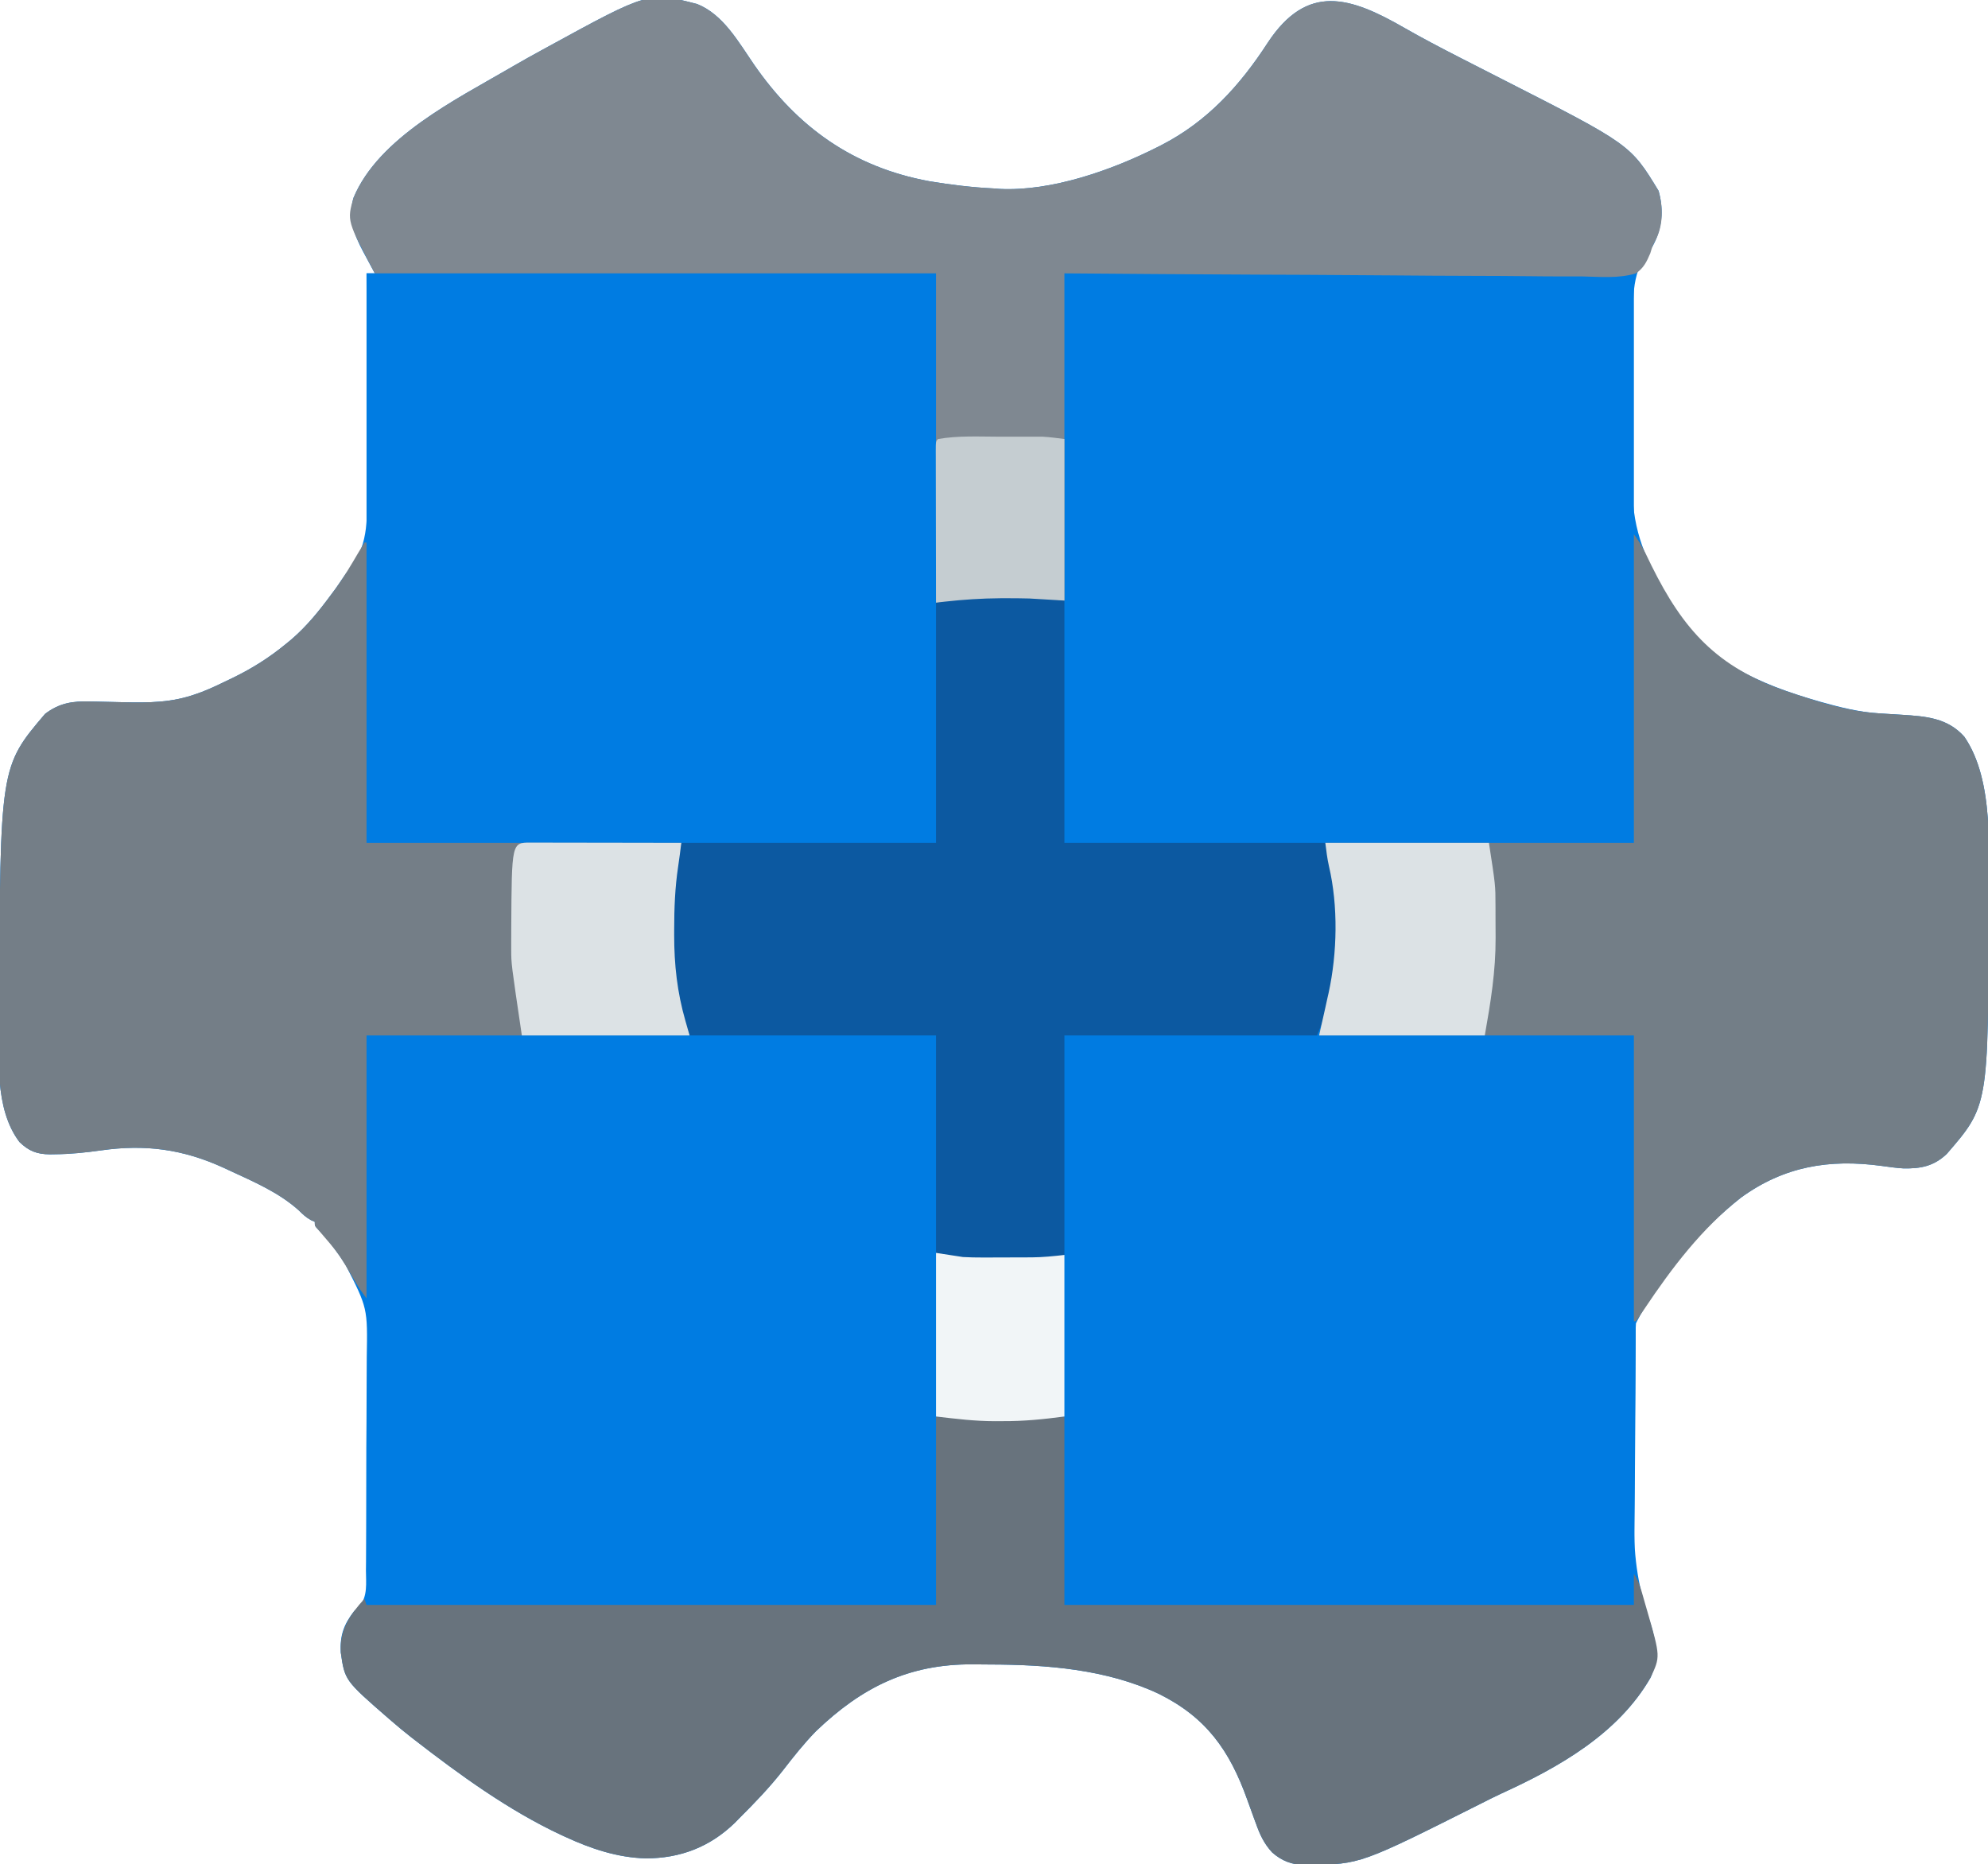
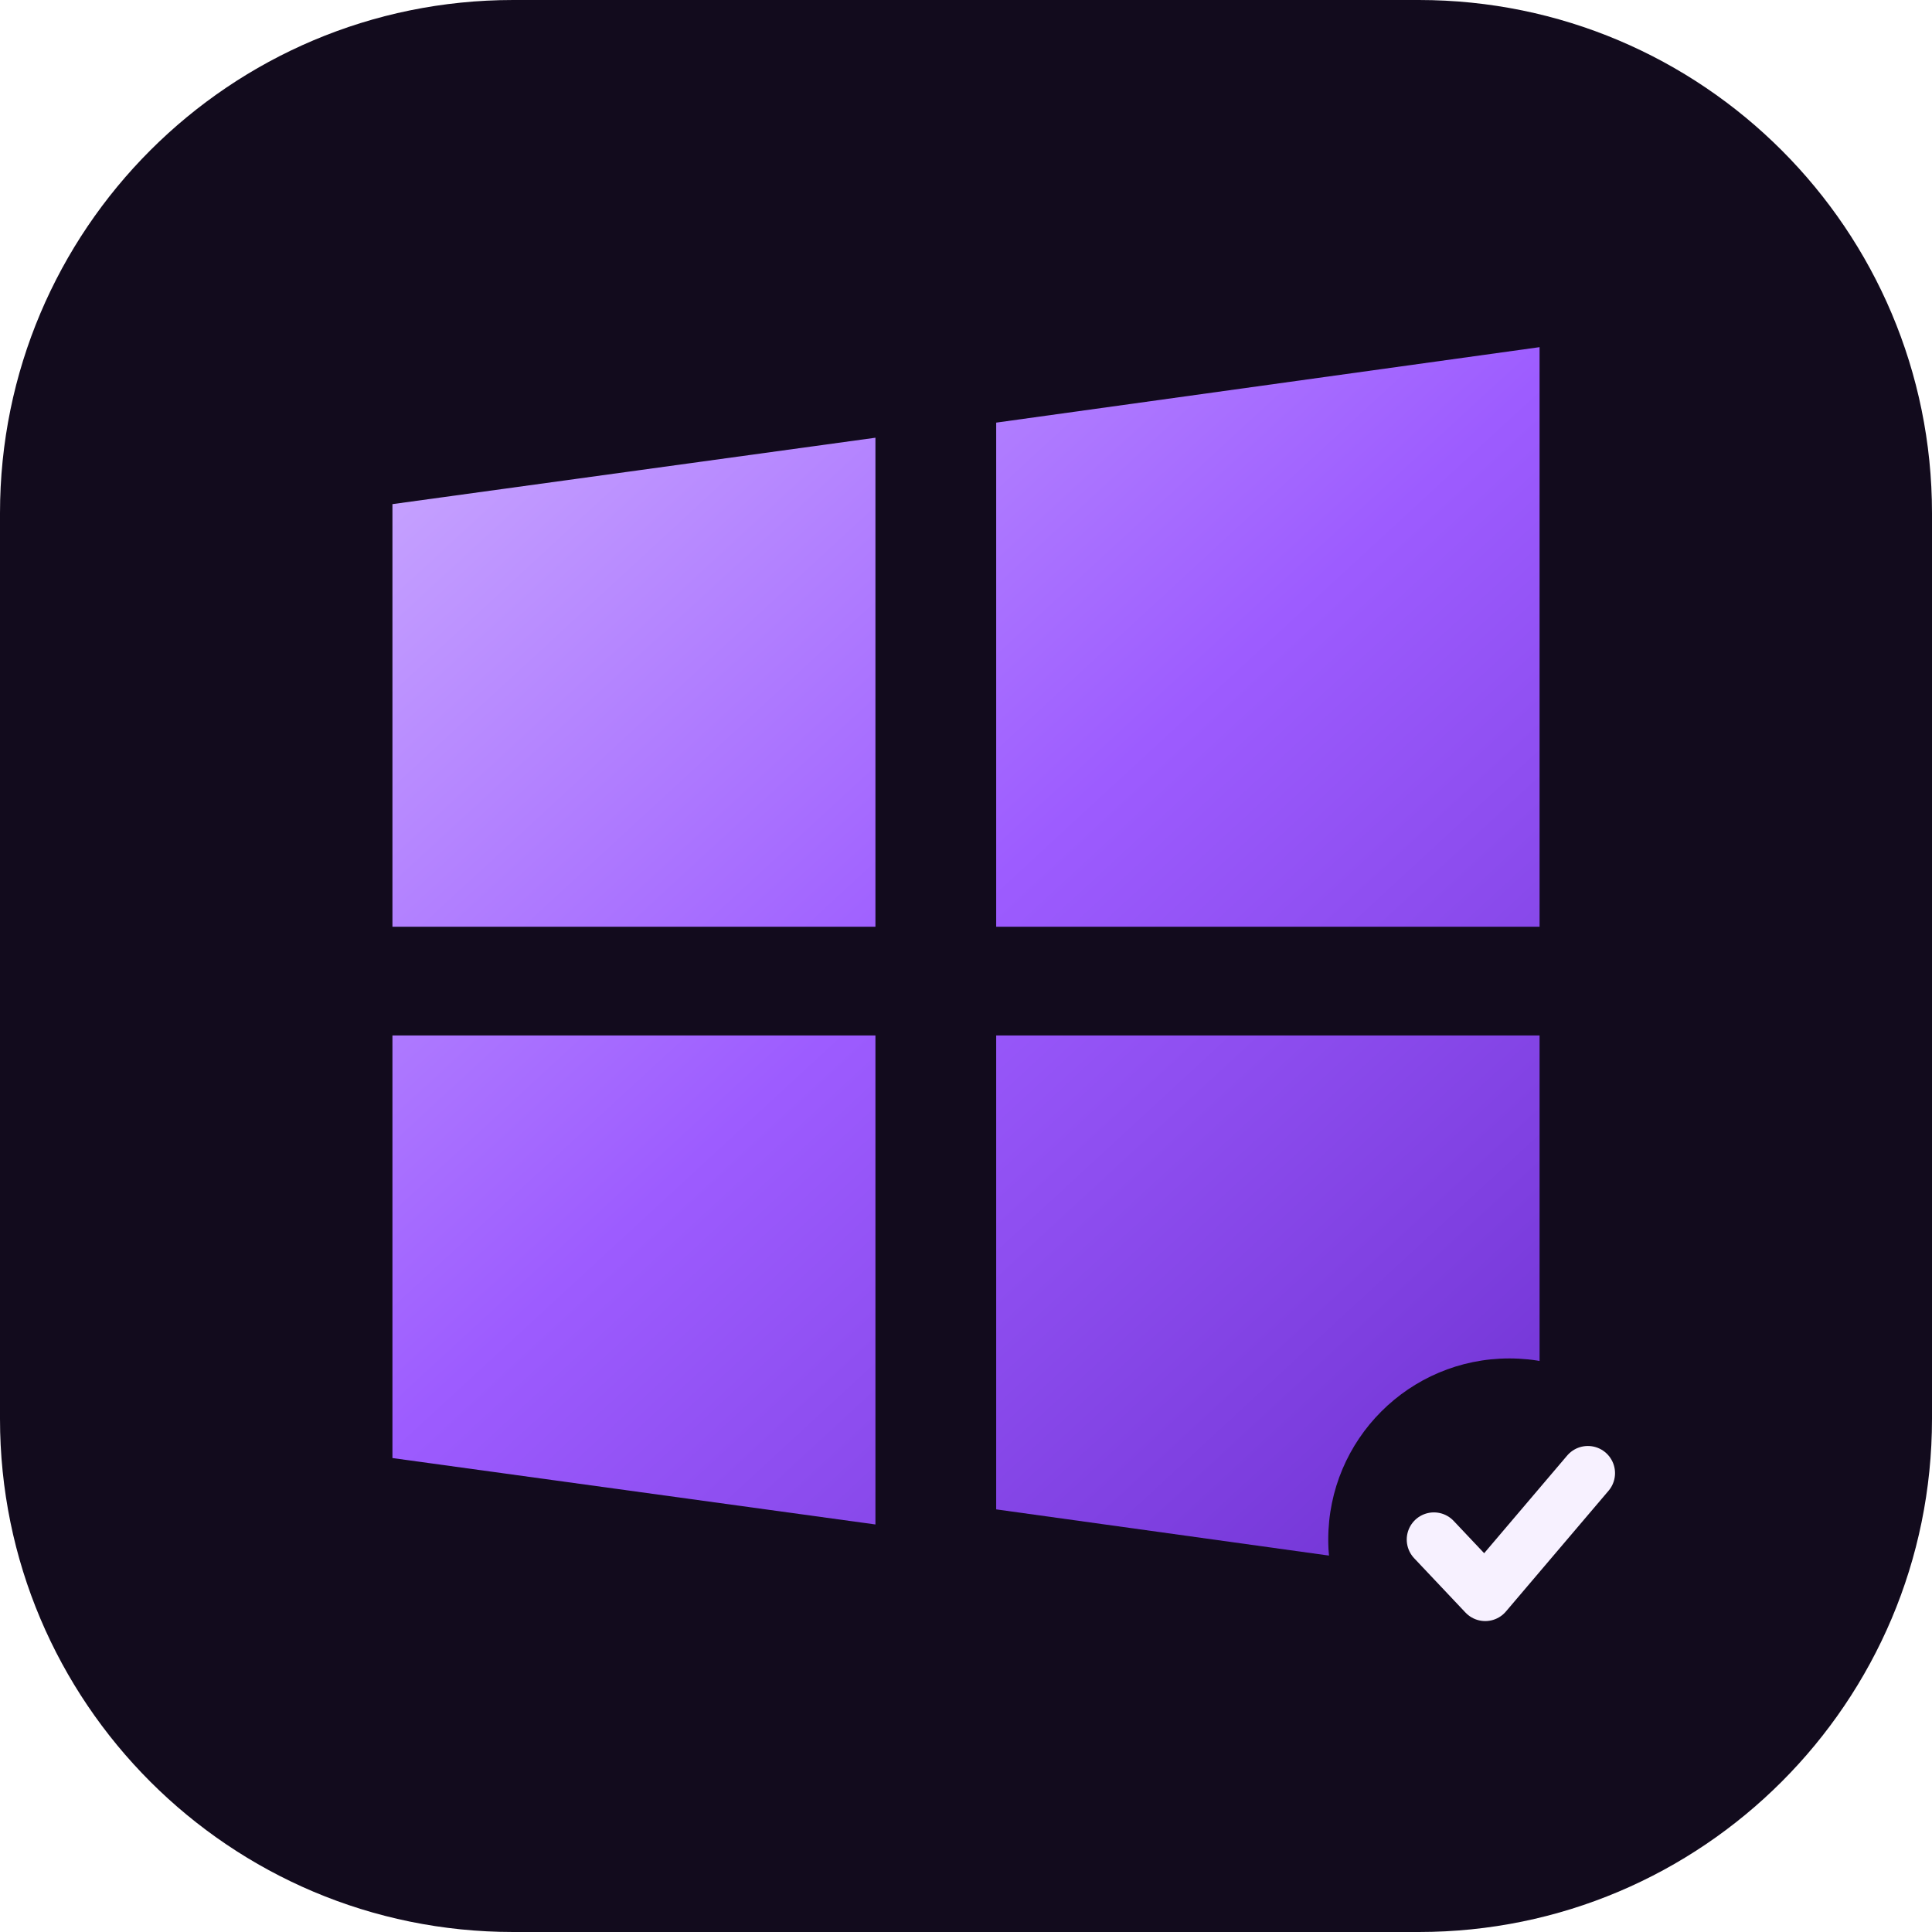
- <svg xmlns="http://www.w3.org/2000/svg" version="1.1" width="960" height="900">
-   <path d="M0 0 C8.553 4.9 17.256 9.46 26.028 13.95 C26.73 14.31 27.432 14.67 28.155 15.041 C34.288 18.184 40.426 21.316 46.568 24.441 C109.085 56.275 109.085 56.275 122.716 78.7 C125.344 88.132 124.431 96.952 119.778 105.513 C119.135 106.289 118.491 107.066 117.829 107.866 C109.004 119.146 110.504 132.667 110.505 146.36 C110.491 148.405 110.474 150.45 110.456 152.495 C110.401 158.927 110.391 165.357 110.406 171.788 C110.42 178.342 110.354 184.892 110.247 191.444 C110.159 197.133 110.127 202.82 110.135 208.509 C110.14 211.88 110.119 215.244 110.053 218.615 C109.678 240.285 114.977 254.179 125.778 272.513 C126.815 274.355 127.848 276.2 128.877 278.047 C144.228 305.605 171.307 316.902 200.475 325.288 C210.001 327.94 219.261 330.376 229.173 330.978 C230.376 331.056 231.579 331.134 232.819 331.214 C235.321 331.371 237.824 331.524 240.327 331.675 C251.809 332.429 262.196 333.16 270.313 342.228 C284.975 363.436 282.013 398.261 282.028 422.763 C282.029 423.885 282.03 425.007 282.031 426.164 C281.974 520.494 281.974 520.494 261.864 543.724 C255.594 549.655 249.397 550.853 240.962 550.716 C237.406 550.489 233.931 550.014 230.403 549.513 C205.128 546.069 183.247 549.719 162.403 564.888 C142.43 580.656 123.228 602.614 111.778 625.513 C111.669 627.061 111.621 628.613 111.604 630.165 C111.591 631.147 111.578 632.129 111.565 633.14 C111.556 634.222 111.547 635.304 111.538 636.419 C111.525 637.556 111.512 638.693 111.498 639.864 C111.386 650.445 111.325 661.026 111.281 671.607 C111.249 679.4 111.19 687.191 111.094 694.982 C111.029 700.488 110.996 705.994 110.985 711.501 C110.977 714.771 110.953 718.04 110.902 721.31 C110.638 739.058 113.025 754.158 118.943 770.927 C121.604 779.165 122.546 788.709 118.778 796.7 C103.152 823.762 74.499 839.935 46.986 852.488 C43.586 854.066 40.246 855.755 36.903 857.45 C-21.277 886.683 -21.277 886.683 -45.909 887.075 C-46.987 887.098 -46.987 887.098 -48.087 887.121 C-54.287 886.997 -59.276 885.138 -63.934 880.987 C-67.794 876.813 -69.846 872.388 -71.722 867.075 C-72.013 866.293 -72.305 865.511 -72.605 864.705 C-73.762 861.589 -74.883 858.46 -76.003 855.33 C-84.483 831.692 -95.769 815.77 -118.655 804.431 C-143.917 792.548 -172.711 790.331 -200.248 790.272 C-203.019 790.263 -205.789 790.232 -208.56 790.2 C-239.405 790.015 -262.076 801.257 -284.222 822.513 C-289.917 828.357 -294.933 834.661 -299.912 841.109 C-306.417 849.446 -313.719 857.071 -321.222 864.513 C-322.268 865.59 -322.268 865.59 -323.335 866.688 C-335.409 878.42 -349.779 883.91 -366.436 883.884 C-380.04 883.527 -392.959 879.194 -405.222 873.513 C-405.936 873.185 -406.651 872.858 -407.387 872.521 C-432.631 860.71 -456.26 843.551 -478.222 826.513 C-478.763 826.093 -479.305 825.673 -479.863 825.24 C-483.054 822.744 -486.158 820.163 -489.222 817.513 C-489.712 817.089 -490.203 816.666 -490.708 816.229 C-511.723 797.95 -511.723 797.95 -513.667 784.411 C-514.11 776.191 -512.233 770.959 -507.222 764.513 C-505.951 763.381 -505.951 763.381 -504.654 762.227 C-500.578 757.289 -501.494 750.849 -501.511 744.775 C-501.498 743.371 -501.483 741.968 -501.465 740.564 C-501.426 736.76 -501.418 732.956 -501.419 729.152 C-501.417 725.964 -501.401 722.777 -501.385 719.589 C-501.35 712.055 -501.342 704.522 -501.35 696.988 C-501.358 689.252 -501.314 681.518 -501.246 673.782 C-501.188 667.116 -501.167 660.45 -501.172 653.784 C-501.174 649.814 -501.164 645.844 -501.118 641.874 C-500.705 618.189 -500.705 618.189 -511.222 597.513 C-512.197 596.038 -513.165 594.557 -514.113 593.063 C-514.891 591.978 -515.676 590.898 -516.472 589.825 C-516.866 589.272 -517.261 588.718 -517.667 588.147 C-519.626 585.45 -521.646 583.092 -524.019 580.743 C-526.222 578.513 -526.222 578.513 -526.222 576.513 C-526.805 576.256 -527.387 576 -527.988 575.735 C-530.423 574.402 -532.002 572.901 -533.972 570.95 C-543.61 562.293 -555.825 557.097 -567.472 551.7 C-568.944 551.016 -568.944 551.016 -570.445 550.318 C-590.104 541.391 -608.14 538.993 -629.409 542.013 C-636.883 543.067 -644.232 543.834 -651.784 543.888 C-652.934 543.908 -652.934 543.908 -654.107 543.929 C-660.386 543.878 -664.375 542.316 -668.847 537.95 C-681.106 521.723 -678.711 496.684 -678.597 477.638 C-678.592 476.285 -678.588 474.933 -678.585 473.581 C-678.221 356.81 -678.221 356.81 -656.456 331.231 C-649.629 325.98 -643 324.964 -634.589 325.263 C-633.097 325.285 -633.097 325.285 -631.574 325.309 C-627.362 325.373 -623.151 325.485 -618.94 325.595 C-606.328 325.894 -595.181 325.864 -583.222 321.513 C-582.033 321.088 -582.033 321.088 -580.819 320.655 C-576.184 318.871 -571.691 316.677 -567.222 314.513 C-566.572 314.198 -565.921 313.883 -565.251 313.559 C-556.182 309.097 -548.051 303.96 -540.222 297.513 C-539.298 296.753 -538.373 295.994 -537.421 295.212 C-529.947 288.753 -524.054 281.426 -518.222 273.513 C-517.585 272.658 -516.948 271.803 -516.292 270.923 C-515.19 269.397 -514.122 267.846 -513.094 266.269 C-511.222 263.513 -511.222 263.513 -508.962 260.788 C-499.765 248.896 -500.956 235.074 -501.107 220.741 C-501.136 217.137 -501.113 213.534 -501.096 209.931 C-501.071 203.131 -501.091 196.332 -501.128 189.533 C-501.169 181.781 -501.157 174.031 -501.142 166.279 C-501.112 150.357 -501.146 134.435 -501.222 118.513 C-499.902 118.513 -498.582 118.513 -497.222 118.513 C-497.848 117.355 -498.475 116.198 -499.12 115.005 C-499.946 113.466 -500.772 111.927 -501.597 110.388 C-502.216 109.247 -502.216 109.247 -502.847 108.083 C-507.343 99.671 -510.241 91.648 -507.534 82.083 C-495.442 52.961 -457.888 34.474 -432.222 19.513 C-431.54 19.115 -430.857 18.717 -430.154 18.307 C-425.548 15.638 -420.897 13.059 -416.222 10.513 C-415.368 10.043 -414.513 9.574 -413.633 9.09 C-364.907 -17.551 -364.907 -17.551 -341.597 -11.55 C-328.966 -6.525 -321.584 6.843 -314.222 17.513 C-293.264 47.878 -266.329 67.194 -229.584 74.001 C-219.203 75.731 -208.737 77.021 -198.222 77.513 C-197.287 77.589 -196.353 77.665 -195.39 77.743 C-170.421 78.954 -141.269 68.672 -119.222 57.513 C-118.284 57.039 -118.284 57.039 -117.326 56.557 C-95.202 45.17 -79.414 27.794 -66.034 7.138 C-46.943 -21.794 -26.261 -15.117 0 0 Z " fill="#007CE2" transform="translate(678.2219,13.4873)" />
-   <path d="M0 0 C7.577 0.068 15.154 0.124 22.731 0.182 C39.72 0.311 56.709 0.452 73.698 0.605 C73.86 16.38 74.007 32.154 74.141 47.929 C74.203 55.272 74.269 62.615 74.346 69.958 C75.043 138.523 74.202 207.021 73.698 275.605 C-17.052 275.605 -107.802 275.605 -201.302 275.605 C-201.302 184.855 -201.302 94.105 -201.302 0.605 C-60.374 -0.55 -60.374 -0.55 0 0 Z " fill="#007BE1" transform="translate(715.3021,499.3949)" />
-   <path d="M0 0 C90.75 0 181.5 0 275 0 C275 90.75 275 181.5 275 275 C184.25 275 93.5 275 0 275 C0 184.25 0 93.5 0 0 Z " fill="#007CE2" transform="translate(514,132)" />
-   <path d="M0 0 C90.75 0 181.5 0 275 0 C275 90.75 275 181.5 275 275 C184.25 275 93.5 275 0 275 C0 184.25 0 93.5 0 0 Z " fill="#007CE2" transform="translate(177,132)" />
-   <path d="M0 0 C8.553 4.9 17.256 9.46 26.028 13.95 C26.73 14.31 27.432 14.67 28.155 15.041 C34.288 18.184 40.426 21.316 46.568 24.441 C109.085 56.275 109.085 56.275 122.716 78.7 C124.948 86.711 124.995 95.235 121.13 102.742 C119.685 105.541 119.685 105.541 118.707 108.793 C116.99 112.881 115.481 115.957 111.778 118.513 C103.465 121.103 94.125 120.15 85.534 119.989 C82.814 119.978 80.093 119.986 77.373 119.994 C71.521 120.001 65.67 119.96 59.818 119.887 C51.358 119.781 42.898 119.748 34.437 119.731 C20.709 119.703 6.982 119.616 -6.745 119.493 C-20.077 119.374 -33.409 119.282 -46.741 119.227 C-47.572 119.223 -48.403 119.22 -49.259 119.216 C-55.756 119.189 -62.252 119.164 -68.749 119.139 C-100.574 119.016 -132.397 118.755 -164.222 118.513 C-164.222 170.653 -164.222 222.793 -164.222 276.513 C-169.832 276.183 -175.442 275.853 -181.222 275.513 C-184.96 275.43 -188.673 275.368 -192.409 275.388 C-193.337 275.39 -194.264 275.393 -195.219 275.396 C-205.646 275.467 -215.853 276.361 -226.222 277.513 C-226.222 225.043 -226.222 172.573 -226.222 118.513 C-315.652 118.513 -405.082 118.513 -497.222 118.513 C-510.66 93.129 -510.66 93.129 -507.534 82.083 C-495.442 52.961 -457.888 34.474 -432.222 19.513 C-431.54 19.115 -430.857 18.717 -430.154 18.307 C-425.548 15.638 -420.897 13.059 -416.222 10.513 C-415.368 10.043 -414.513 9.574 -413.633 9.09 C-364.907 -17.551 -364.907 -17.551 -341.597 -11.55 C-328.966 -6.525 -321.584 6.843 -314.222 17.513 C-293.264 47.878 -266.329 67.194 -229.584 74.001 C-219.203 75.731 -208.737 77.021 -198.222 77.513 C-197.287 77.589 -196.353 77.665 -195.39 77.743 C-170.421 78.954 -141.269 68.672 -119.222 57.513 C-118.596 57.197 -117.971 56.882 -117.326 56.557 C-95.202 45.17 -79.414 27.794 -66.034 7.138 C-46.943 -21.794 -26.261 -15.117 0 0 Z " fill="#7F8891" transform="translate(678.2219,13.4873)" />
-   <path d="M0 0 C0.33 0 0.66 0 1 0 C1 47.85 1 95.7 1 145 C51.16 145 101.32 145 153 145 C152 153 152 153 151.48 156.397 C149.942 166.603 149.564 176.63 149.562 186.938 C149.56 187.787 149.558 188.637 149.555 189.512 C149.555 203.87 151.005 217.146 155 231 C155.66 233.31 156.32 235.62 157 238 C105.52 238 54.04 238 1 238 C1 279.91 1 321.82 1 365 C-1.007 362.323 -2.741 359.872 -4.418 357.023 C-12.405 343.332 -12.405 343.332 -22.719 331.371 C-24 330 -24 330 -24 328 C-24.583 327.743 -25.165 327.487 -25.766 327.223 C-28.201 325.89 -29.78 324.388 -31.75 322.438 C-41.389 313.78 -53.603 308.585 -65.25 303.188 C-66.231 302.731 -67.212 302.275 -68.223 301.805 C-87.882 292.878 -105.919 290.48 -127.188 293.5 C-134.661 294.554 -142.01 295.321 -149.562 295.375 C-150.712 295.395 -150.712 295.395 -151.885 295.416 C-158.164 295.365 -162.153 293.803 -166.625 289.438 C-178.884 273.21 -176.489 248.172 -176.375 229.125 C-176.371 227.773 -176.367 226.421 -176.363 225.068 C-175.999 108.298 -175.999 108.298 -154.234 82.719 C-147.407 77.467 -140.778 76.451 -132.367 76.75 C-131.372 76.765 -130.377 76.78 -129.352 76.796 C-125.14 76.861 -120.929 76.973 -116.718 77.082 C-104.106 77.381 -92.959 77.351 -81 73 C-80.207 72.717 -79.414 72.434 -78.597 72.143 C-73.962 70.358 -69.469 68.164 -65 66 C-64.35 65.685 -63.699 65.37 -63.029 65.046 C-53.96 60.584 -45.829 55.447 -38 49 C-37.076 48.241 -36.151 47.481 -35.199 46.699 C-27.725 40.24 -21.832 32.913 -16 25 C-15.363 24.145 -14.726 23.291 -14.07 22.41 C-9.994 16.765 -6.432 10.837 -2.931 4.824 C-1.979 3.201 -0.993 1.598 0 0 Z " fill="#747E87" transform="translate(176,262)" />
-   <path d="M0 0 C2.325 3.1 3.889 5.583 5.531 9.008 C6.006 9.986 6.481 10.964 6.971 11.972 C7.728 13.533 7.728 13.533 8.5 15.125 C23.836 46.104 40.06 64.104 73.576 75.726 C88.07 80.599 103.052 85.534 118.395 86.465 C120.2 86.582 120.2 86.582 122.041 86.701 C124.543 86.858 127.046 87.012 129.549 87.162 C141.031 87.916 151.418 88.647 159.535 97.715 C174.197 118.923 171.235 153.748 171.25 178.25 C171.251 179.372 171.252 180.495 171.253 181.651 C171.196 275.982 171.196 275.982 151.086 299.211 C144.815 305.142 138.619 306.34 130.184 306.203 C126.628 305.976 123.153 305.501 119.625 305 C94.35 301.556 72.469 305.207 51.625 320.375 C32.656 335.35 18.369 354.182 5.048 374.109 C4.532 374.879 4.016 375.648 3.484 376.441 C3.028 377.129 2.571 377.817 2.101 378.526 C1.737 379.012 1.374 379.499 1 380 C0.67 380 0.34 380 0 380 C0 334.46 0 288.92 0 242 C-50.16 242 -100.32 242 -152 242 C-149.954 232.792 -149.954 232.792 -148.965 228.422 C-148.622 226.865 -148.279 225.307 -147.938 223.75 C-147.677 222.615 -147.677 222.615 -147.412 221.457 C-143.233 202.212 -142.75 179.496 -147.246 160.297 C-148.096 156.582 -148.527 152.781 -149 149 C-99.83 149 -50.66 149 0 149 C0 99.83 0 50.66 0 0 Z " fill="#737E87" transform="translate(789,258)" />
-   <path d="M0 0 C5.61 0.33 11.22 0.66 17 1 C22.048 1.087 27.078 1.141 32.125 1.125 C33.968 1.131 33.968 1.131 35.848 1.137 C44.645 1.127 53.182 0.588 62 0 C62 30.03 62 60.06 62 91 C152.75 91 243.5 91 337 91 C337 86.05 337 81.1 337 76 C338.945 78.917 339.73 81.035 340.691 84.367 C340.996 85.418 341.301 86.468 341.615 87.551 C341.928 88.648 342.24 89.745 342.562 90.875 C342.879 91.964 343.195 93.054 343.521 94.176 C349.809 115.989 349.809 115.989 345 126.188 C329.374 153.25 300.721 169.422 273.208 181.975 C269.808 183.553 266.468 185.243 263.125 186.938 C204.945 216.17 204.945 216.17 180.312 216.562 C179.594 216.577 178.875 216.592 178.135 216.608 C171.934 216.484 166.946 214.625 162.288 210.475 C158.428 206.3 156.376 201.875 154.5 196.562 C154.063 195.389 154.063 195.389 153.617 194.193 C152.46 191.076 151.339 187.947 150.219 184.817 C141.739 161.179 130.453 145.258 107.567 133.918 C82.305 122.035 53.51 119.818 25.974 119.76 C23.203 119.75 20.433 119.719 17.662 119.688 C-13.184 119.502 -35.854 130.744 -58 152 C-63.695 157.844 -68.711 164.149 -73.69 170.596 C-80.195 178.933 -87.497 186.558 -95 194 C-95.697 194.718 -96.395 195.436 -97.113 196.176 C-109.188 207.907 -123.557 213.397 -140.214 213.372 C-153.818 213.014 -166.737 208.681 -179 203 C-179.714 202.673 -180.429 202.345 -181.165 202.008 C-206.409 190.197 -230.038 173.038 -252 156 C-252.542 155.58 -253.083 155.16 -253.641 154.728 C-256.832 152.231 -259.936 149.65 -263 147 C-263.736 146.365 -263.736 146.365 -264.486 145.717 C-285.501 127.437 -285.501 127.437 -287.445 113.898 C-288.043 102.796 -283.136 95.976 -276 88 C-275.67 88.99 -275.34 89.98 -275 91 C-184.25 91 -93.5 91 0 91 C0 60.97 0 30.94 0 0 Z " fill="#68737D" transform="translate(452,684)" />
-   <path d="M0 0 C0.852 -0.013 1.703 -0.026 2.581 -0.04 C11.343 -0.051 19.282 1.14 28.188 2.188 C28.188 40.797 28.188 79.407 28.188 119.188 C69.767 119.188 111.347 119.188 154.188 119.188 C157.708 132.097 159.545 143.546 159.438 156.875 C159.431 158.097 159.424 159.318 159.417 160.577 C159.213 178.531 157.32 195.546 150.188 212.188 C109.927 212.188 69.668 212.188 28.188 212.188 C28.188 247.167 28.188 282.147 28.188 318.188 C21.695 319.63 16.425 320.486 9.945 320.453 C9.096 320.455 8.247 320.457 7.373 320.459 C5.589 320.46 3.806 320.457 2.023 320.448 C-0.674 320.438 -3.37 320.448 -6.066 320.461 C-27.232 320.478 -27.232 320.478 -33.812 317.188 C-33.812 282.538 -33.812 247.887 -33.812 212.188 C-73.082 212.188 -112.353 212.188 -152.812 212.188 C-159.933 195.574 -161.293 178.99 -161.25 161.125 C-161.25 160.298 -161.25 159.471 -161.25 158.619 C-161.212 145.1 -160.107 132.367 -156.812 119.188 C-116.222 119.188 -75.632 119.188 -33.812 119.188 C-33.812 80.907 -33.812 42.627 -33.812 3.188 C-22.434 0.659 -11.593 0.099 0 0 Z " fill="#0C59A1" transform="translate(485.8125,287.8125)" />
-   <path d="M0 0 C1.089 0.005 1.089 0.005 2.199 0.011 C2.96 0.011 3.721 0.011 4.505 0.01 C7.032 0.011 9.559 0.019 12.086 0.027 C13.833 0.029 15.58 0.03 17.328 0.031 C21.936 0.035 26.544 0.045 31.152 0.056 C35.851 0.066 40.549 0.071 45.248 0.076 C54.474 0.086 63.7 0.103 72.926 0.124 C72.456 3.932 71.986 7.729 71.406 11.521 C69.868 21.727 69.49 31.755 69.488 42.062 C69.485 43.336 69.485 43.336 69.481 44.636 C69.48 58.994 70.93 72.27 74.926 86.124 C75.916 89.589 75.916 89.589 76.926 93.124 C50.196 93.124 23.466 93.124 -4.074 93.124 C-9.2 58.528 -9.2 58.528 -9.207 51.816 C-9.209 50.665 -9.211 49.514 -9.214 48.328 C-9.209 47.126 -9.204 45.925 -9.199 44.687 C-9.196 43.443 -9.193 42.199 -9.189 40.917 C-8.961 0.019 -8.961 0.019 0 0 Z " fill="#DCE2E5" transform="translate(256.0744,406.8756)" />
-   <path d="M0 0 C26.07 0 52.14 0 79 0 C82.155 20.504 82.155 20.504 82.168 30.004 C82.173 31.265 82.173 31.265 82.178 32.552 C82.183 34.325 82.185 36.097 82.185 37.869 C82.187 40.531 82.206 43.192 82.225 45.854 C82.281 62.109 79.856 76.818 77 93 C50.6 93 24.2 93 -3 93 C-0.954 83.792 -0.954 83.792 0.035 79.422 C0.378 77.865 0.721 76.307 1.062 74.75 C1.323 73.615 1.323 73.615 1.588 72.457 C5.767 53.212 6.25 30.496 1.754 11.297 C0.904 7.582 0.473 3.781 0 0 Z " fill="#DCE2E5" transform="translate(640,407)" />
-   <path d="M0 0 C4.29 0.66 8.58 1.32 13 2 C16.269 2.159 19.442 2.261 22.703 2.23 C23.975 2.23 23.975 2.23 25.273 2.229 C27.041 2.226 28.809 2.218 30.576 2.206 C33.259 2.187 35.942 2.185 38.625 2.186 C40.359 2.181 42.094 2.175 43.828 2.168 C44.616 2.167 45.404 2.166 46.215 2.165 C51.598 2.119 56.59 1.601 62 1 C62 26.74 62 52.48 62 79 C51.764 80.365 42.34 81.314 32.125 81.25 C30.294 81.262 30.294 81.262 28.426 81.273 C18.689 81.253 9.824 80.156 0 79 C0 52.93 0 26.86 0 0 Z " fill="#F1F5F7" transform="translate(452,605)" />
-   <path d="M0 0 C2.857 0.005 5.713 0 8.57 -0.006 C10.407 -0.006 12.245 -0.004 14.083 -0.002 C14.926 -0.004 15.769 -0.006 16.637 -0.009 C17.442 -0.005 18.247 -0.002 19.076 0.001 C20.119 0.002 20.119 0.002 21.183 0.003 C24.692 0.183 28.178 0.694 31.665 1.13 C31.665 26.87 31.665 52.61 31.665 79.13 C26.055 78.8 20.445 78.47 14.665 78.13 C10.927 78.047 7.214 77.985 3.478 78.005 C2.087 78.009 2.087 78.009 0.668 78.013 C-8.288 78.075 -17.13 78.656 -26.033 79.65 C-26.839 79.74 -27.646 79.83 -28.477 79.923 C-29.09 79.991 -29.703 80.06 -30.335 80.13 C-30.358 69.978 -30.376 59.825 -30.387 49.672 C-30.392 44.959 -30.399 40.245 -30.41 35.531 C-30.421 30.986 -30.427 26.441 -30.43 21.895 C-30.431 20.157 -30.435 18.419 -30.44 16.681 C-30.448 14.256 -30.449 11.83 -30.448 9.404 C-30.452 8.678 -30.455 7.953 -30.459 7.205 C-30.449 2.244 -30.449 2.244 -29.335 1.13 C-19.757 -0.568 -9.69 -0.022 0 0 Z " fill="#C5CDD1" transform="translate(482.3347,210.8696)" />
+ <svg xmlns="http://www.w3.org/2000/svg" viewBox="0 0 64 64" role="img" aria-labelledby="title">
+   <defs>
+     <linearGradient id="purple" x1="8" y1="6" x2="56" y2="58" gradientUnits="userSpaceOnUse">
+       <stop stop-color="#d8c2ff" />
+       <stop offset=".48" stop-color="#9d5cff" />
+       <stop offset="1" stop-color="#6225c4" />
+     </linearGradient>
+   </defs>
+   <rect width="64" height="64" rx="17" fill="#120b1d" />
+   <path d="M13 16.7 29 14.5v16.2H13V16.7Zm20 13.9V14l18-2.5v19.2H33Zm-20 3.7h16v16.2l-16-2.2V34.3Zm20 0h18v18.2l-18-2.5V34.3Z" fill="url(#purple)" />
+   <circle cx="50" cy="51" r="6" fill="#120b1d" />
+   <path d="m47.5 51 1.7 1.8 3.4-4" fill="none" stroke="#f7f1ff" stroke-linecap="round" stroke-linejoin="round" stroke-width="1.8" />
</svg>
